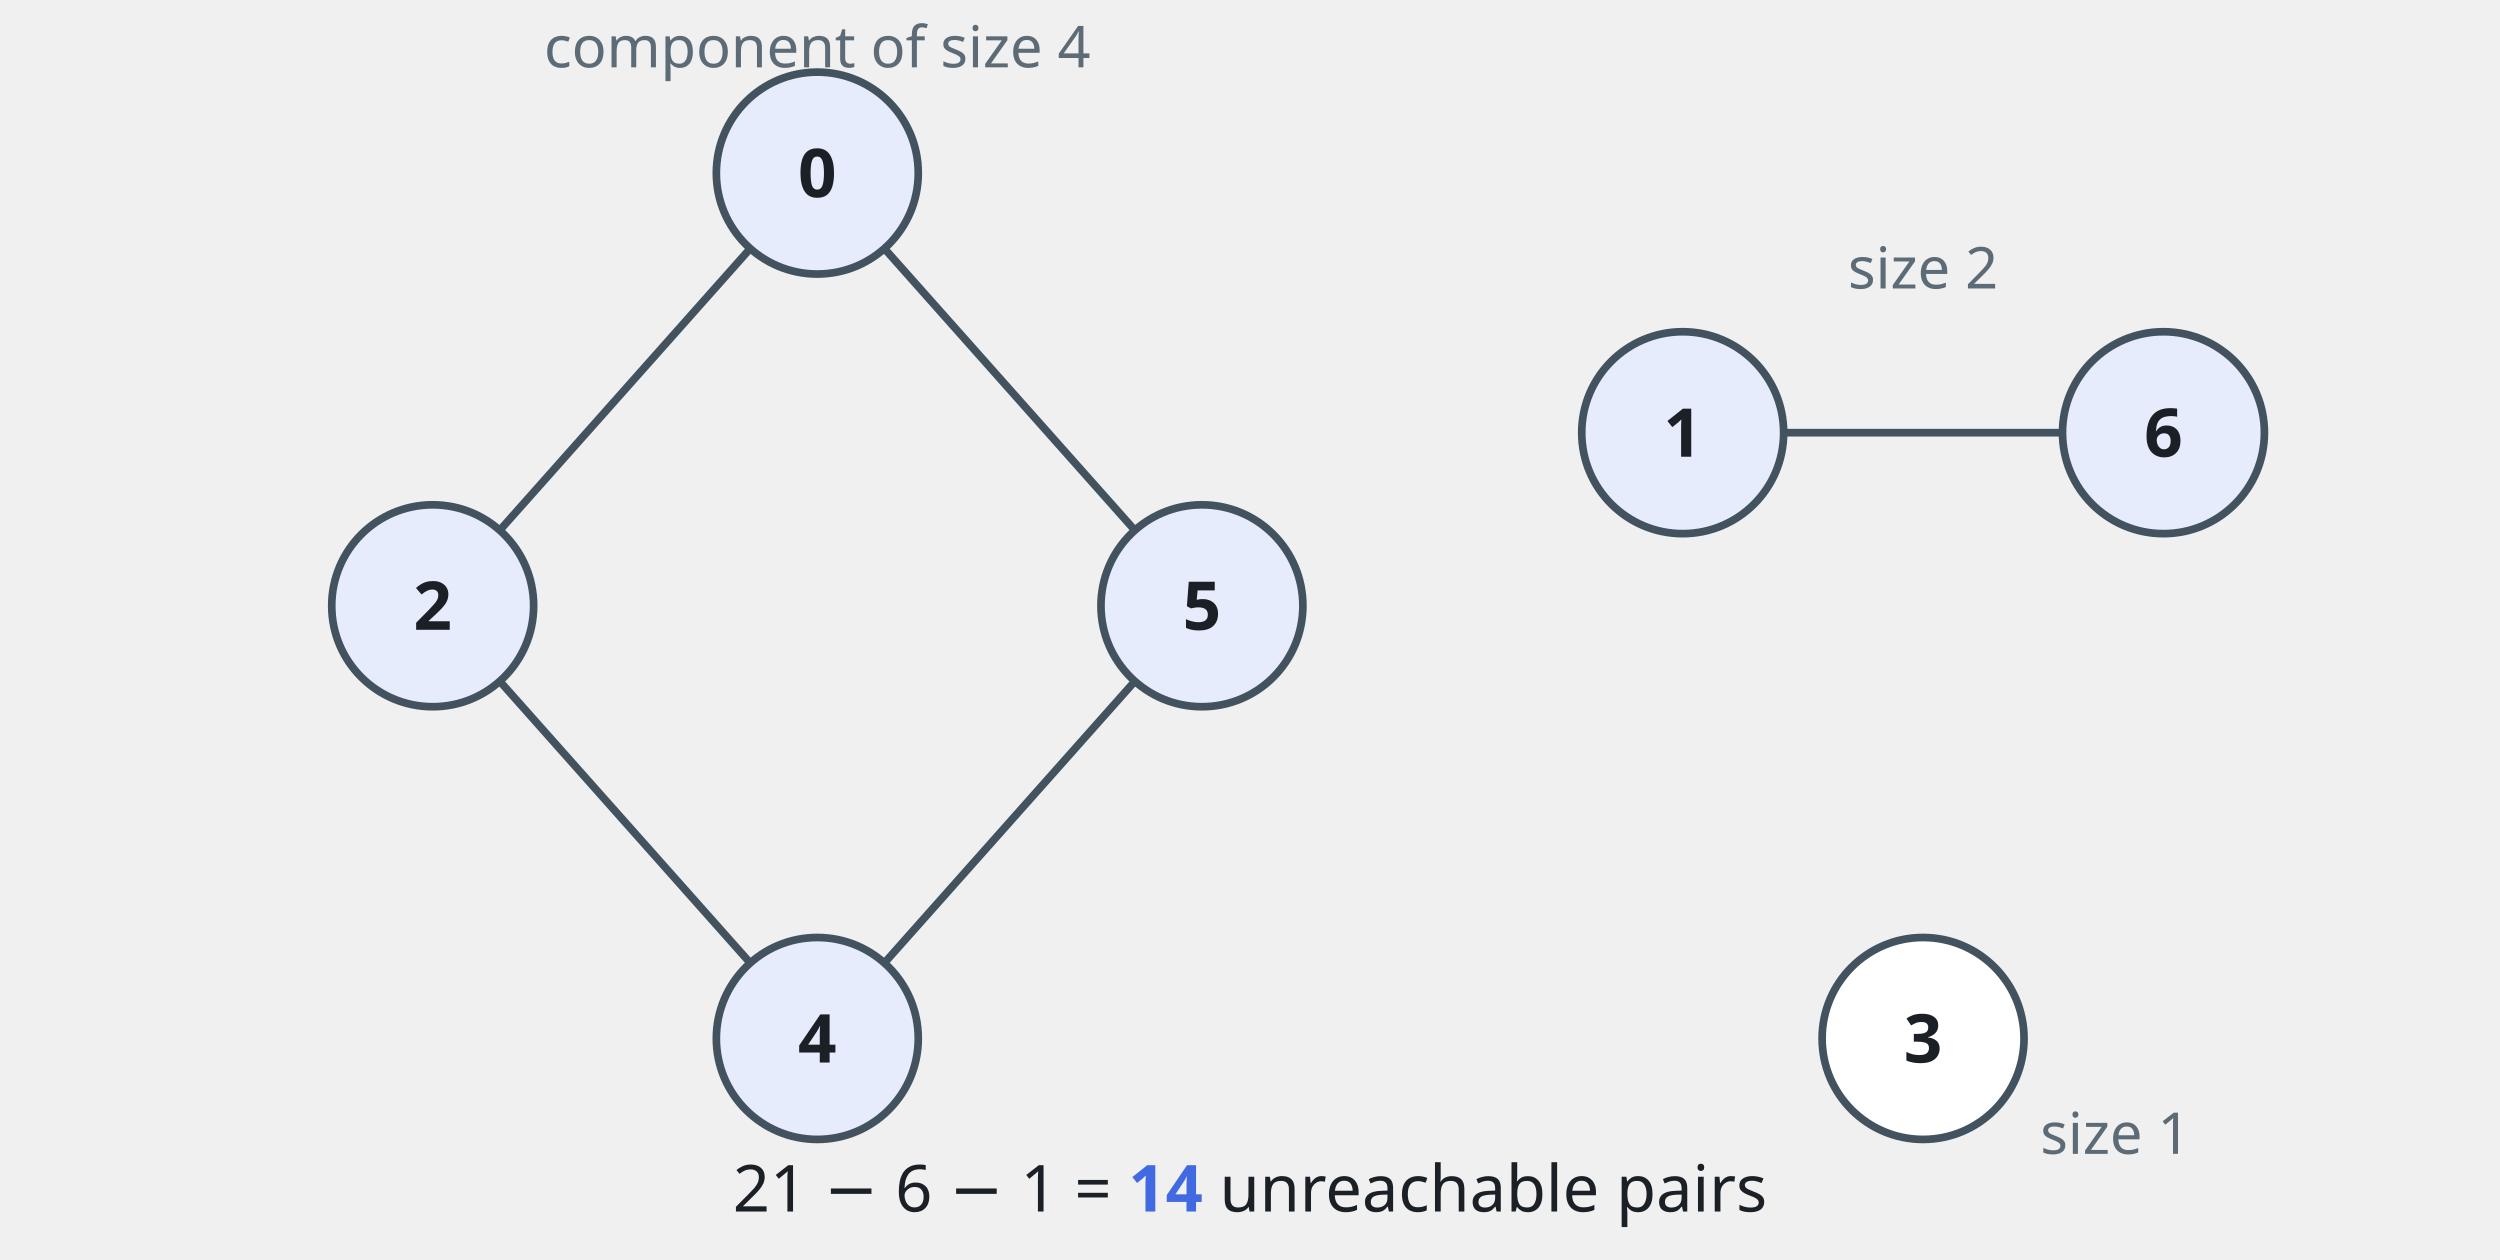
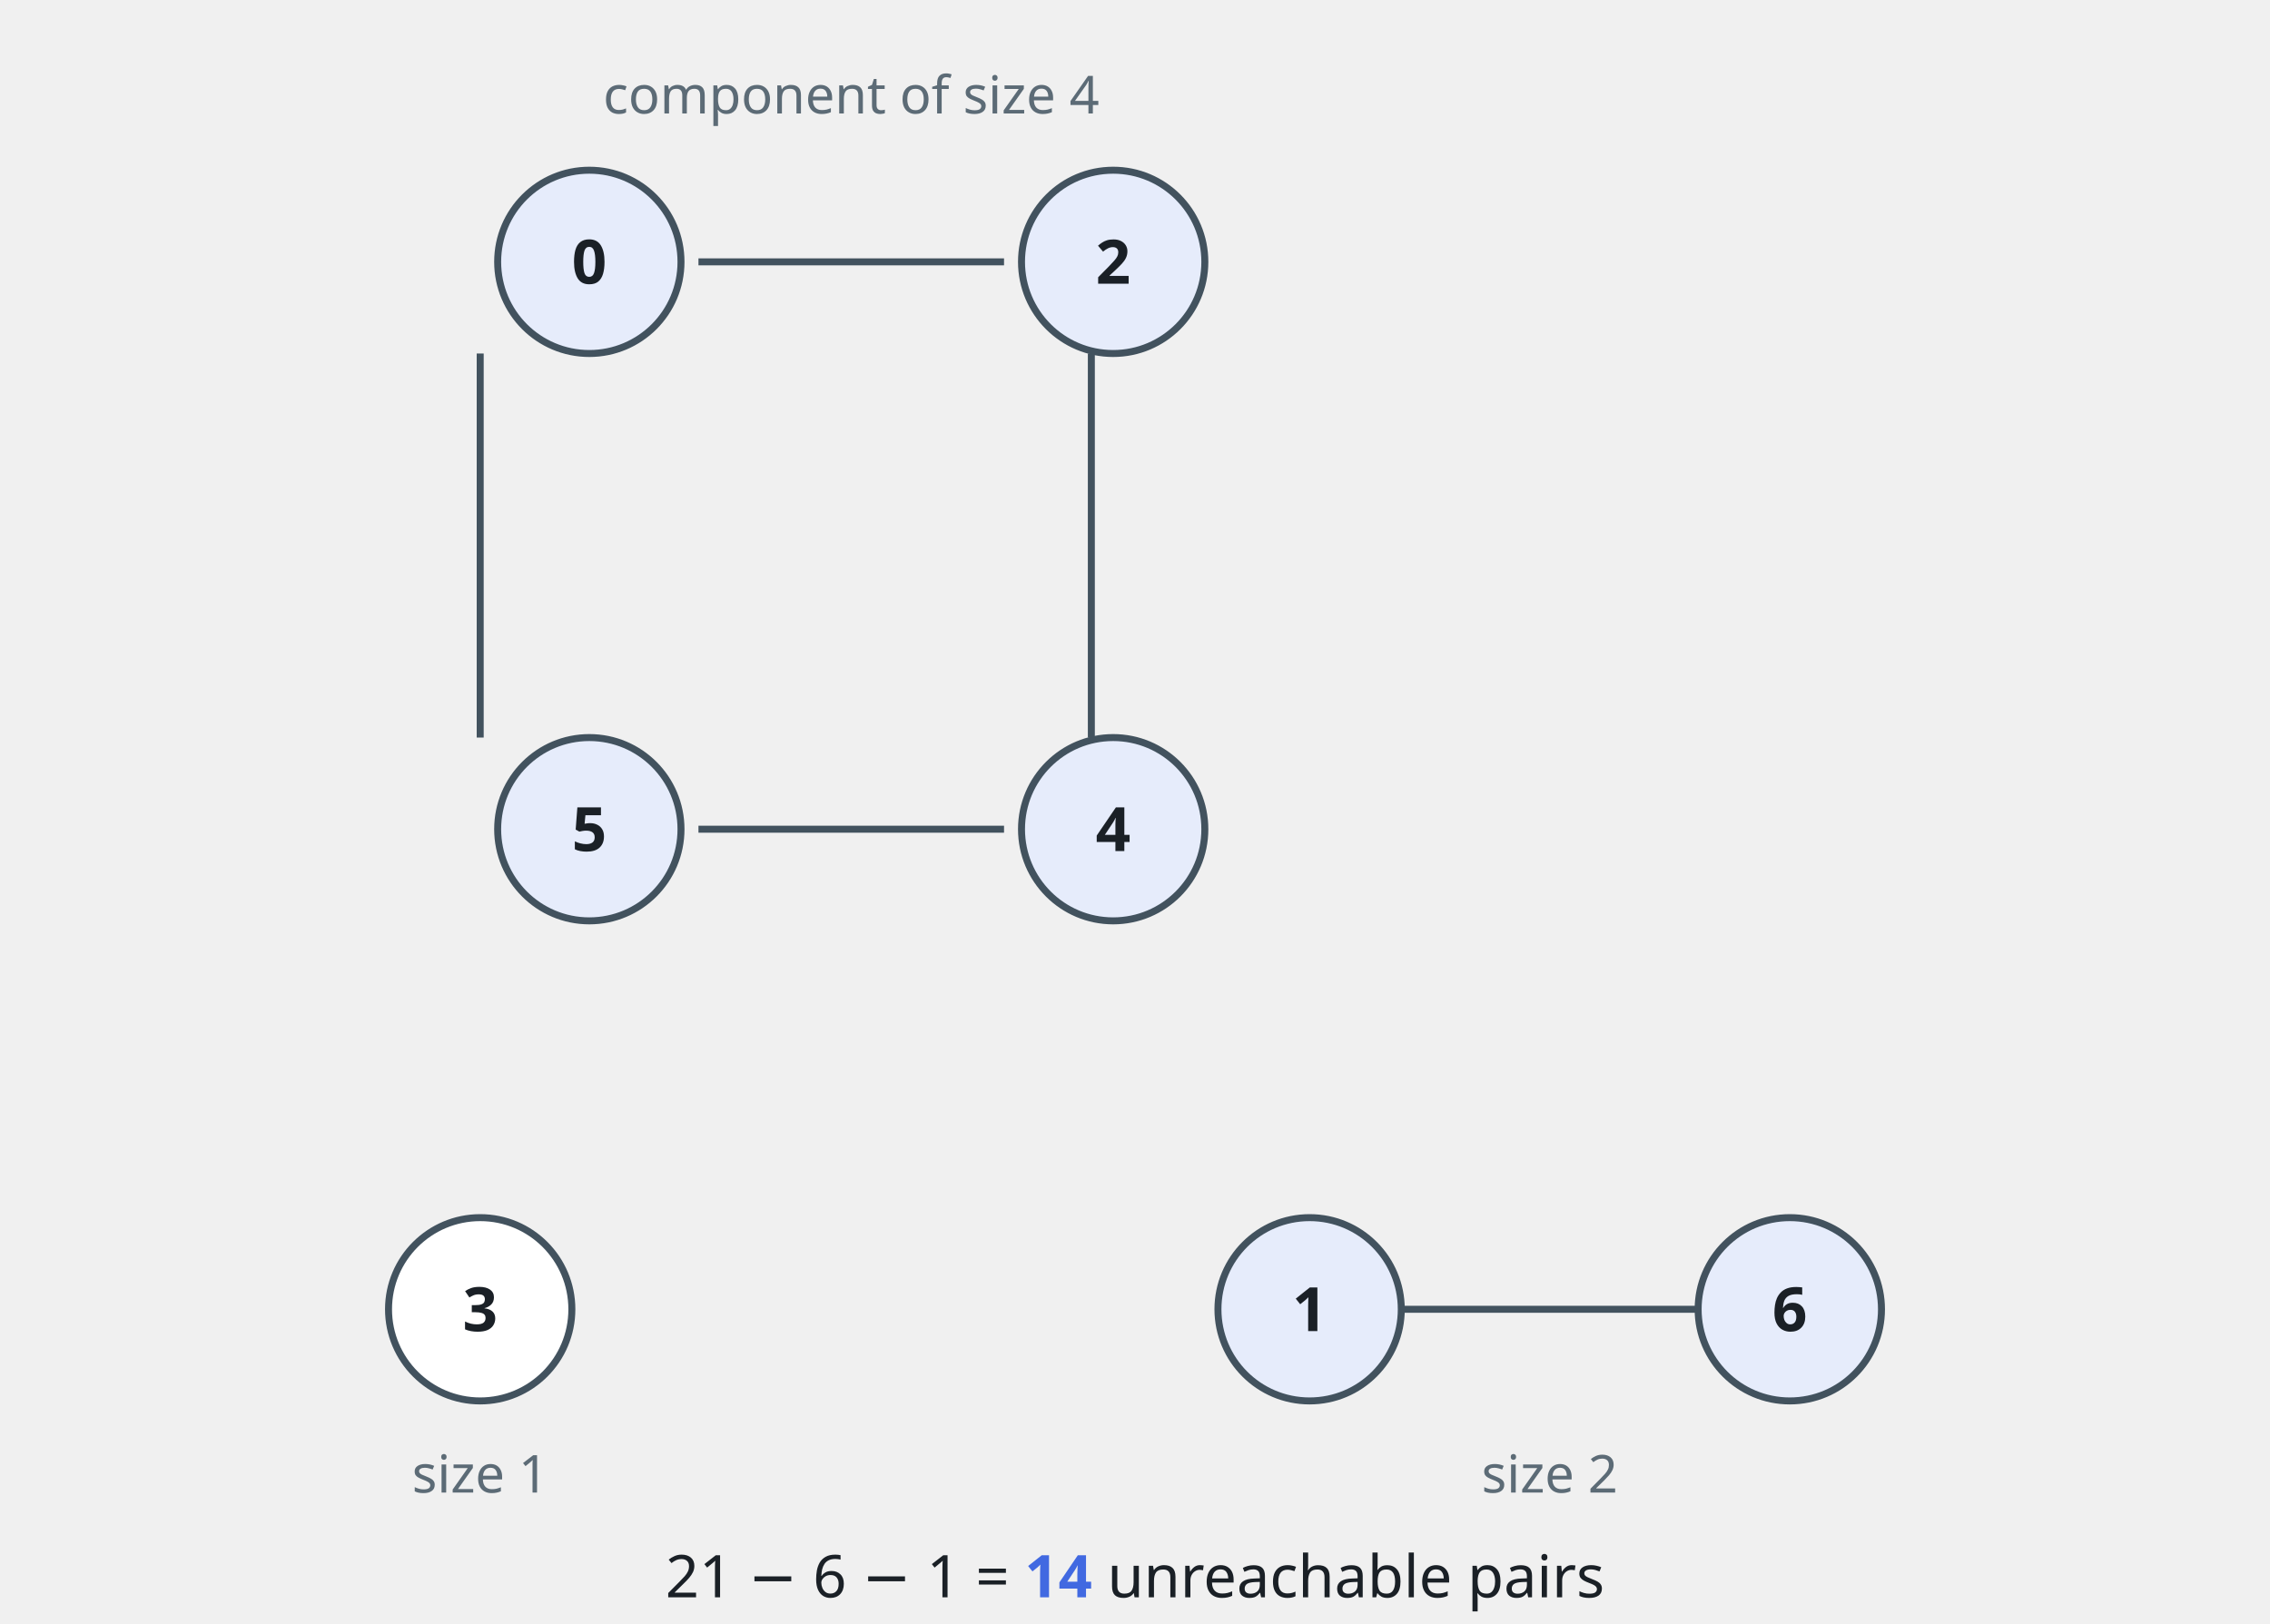
- <svg xmlns="http://www.w3.org/2000/svg" viewBox="0 0 520 262" font-family="IBM Plex Sans, system-ui, sans-serif" font-size="14">
+ <svg xmlns="http://www.w3.org/2000/svg" viewBox="0 0 520 372" font-family="IBM Plex Sans, system-ui, sans-serif" font-size="14">
  <g stroke="#42525e" stroke-width="1.6">
-     <line x1="170" y1="36" x2="90" y2="126" />
-     <line x1="90" y1="126" x2="170" y2="216" />
-     <line x1="170" y1="216" x2="250" y2="126" />
-     <line x1="250" y1="126" x2="170" y2="36" />
-     <line x1="350" y1="90" x2="450" y2="90" />
+     <line x1="160" y1="60" x2="230" y2="60" />
+     <line x1="110" y1="81" x2="110" y2="169" />
+     <line x1="250" y1="81" x2="250" y2="169" />
+     <line x1="160" y1="190" x2="230" y2="190" />
+     <line x1="321" y1="300" x2="389" y2="300" />
  </g>
  <g stroke="#42525e" stroke-width="1.6" fill="#e6ecfb">
-     <circle cx="170" cy="36" r="21" />
-     <circle cx="90" cy="126" r="21" />
-     <circle cx="170" cy="216" r="21" />
-     <circle cx="250" cy="126" r="21" />
-     <circle cx="350" cy="90" r="21" />
-     <circle cx="450" cy="90" r="21" />
+     <circle cx="135" cy="60" r="21" />
+     <circle cx="255" cy="60" r="21" />
+     <circle cx="135" cy="190" r="21" />
+     <circle cx="255" cy="190" r="21" />
+     <circle cx="300" cy="300" r="21" />
+     <circle cx="410" cy="300" r="21" />
  </g>
-   <circle cx="400" cy="216" r="21" fill="#ffffff" stroke="#42525e" stroke-width="1.6" />
+   <circle cx="110" cy="300" r="21" fill="#ffffff" stroke="#42525e" stroke-width="1.6" />
  <g text-anchor="middle" font-weight="700" fill="#1a2026">
-     <text x="170" y="41">0</text>
-     <text x="90" y="131">2</text>
-     <text x="170" y="221">4</text>
-     <text x="250" y="131">5</text>
-     <text x="350" y="95">1</text>
-     <text x="450" y="95">6</text>
-     <text x="400" y="221">3</text>
+     <text x="135" y="65">0</text>
+     <text x="255" y="65">2</text>
+     <text x="135" y="195">5</text>
+     <text x="255" y="195">4</text>
+     <text x="110" y="305">3</text>
+     <text x="300" y="305">1</text>
+     <text x="410" y="305">6</text>
  </g>
  <g fill="#5c6b76" font-size="12">
-     <text x="170" y="14" text-anchor="middle">component of size 4</text>
-     <text x="400" y="60" text-anchor="middle">size 2</text>
-     <text x="440" y="240" text-anchor="middle">size 1</text>
+     <text x="195" y="26" text-anchor="middle">component of size 4</text>
+     <text x="110" y="342" text-anchor="middle">size 1</text>
+     <text x="355" y="342" text-anchor="middle">size 2</text>
  </g>
-   <text x="260" y="252" text-anchor="middle" fill="#1a2026" font-size="13.5">21 − 6 − 1 = <tspan fill="#4169E1" font-weight="700">14</tspan> unreachable pairs</text>
+   <text x="260" y="366" text-anchor="middle" fill="#1a2026" font-size="13.5">21 − 6 − 1 = <tspan fill="#4169E1" font-weight="700">14</tspan> unreachable pairs</text>
</svg>
